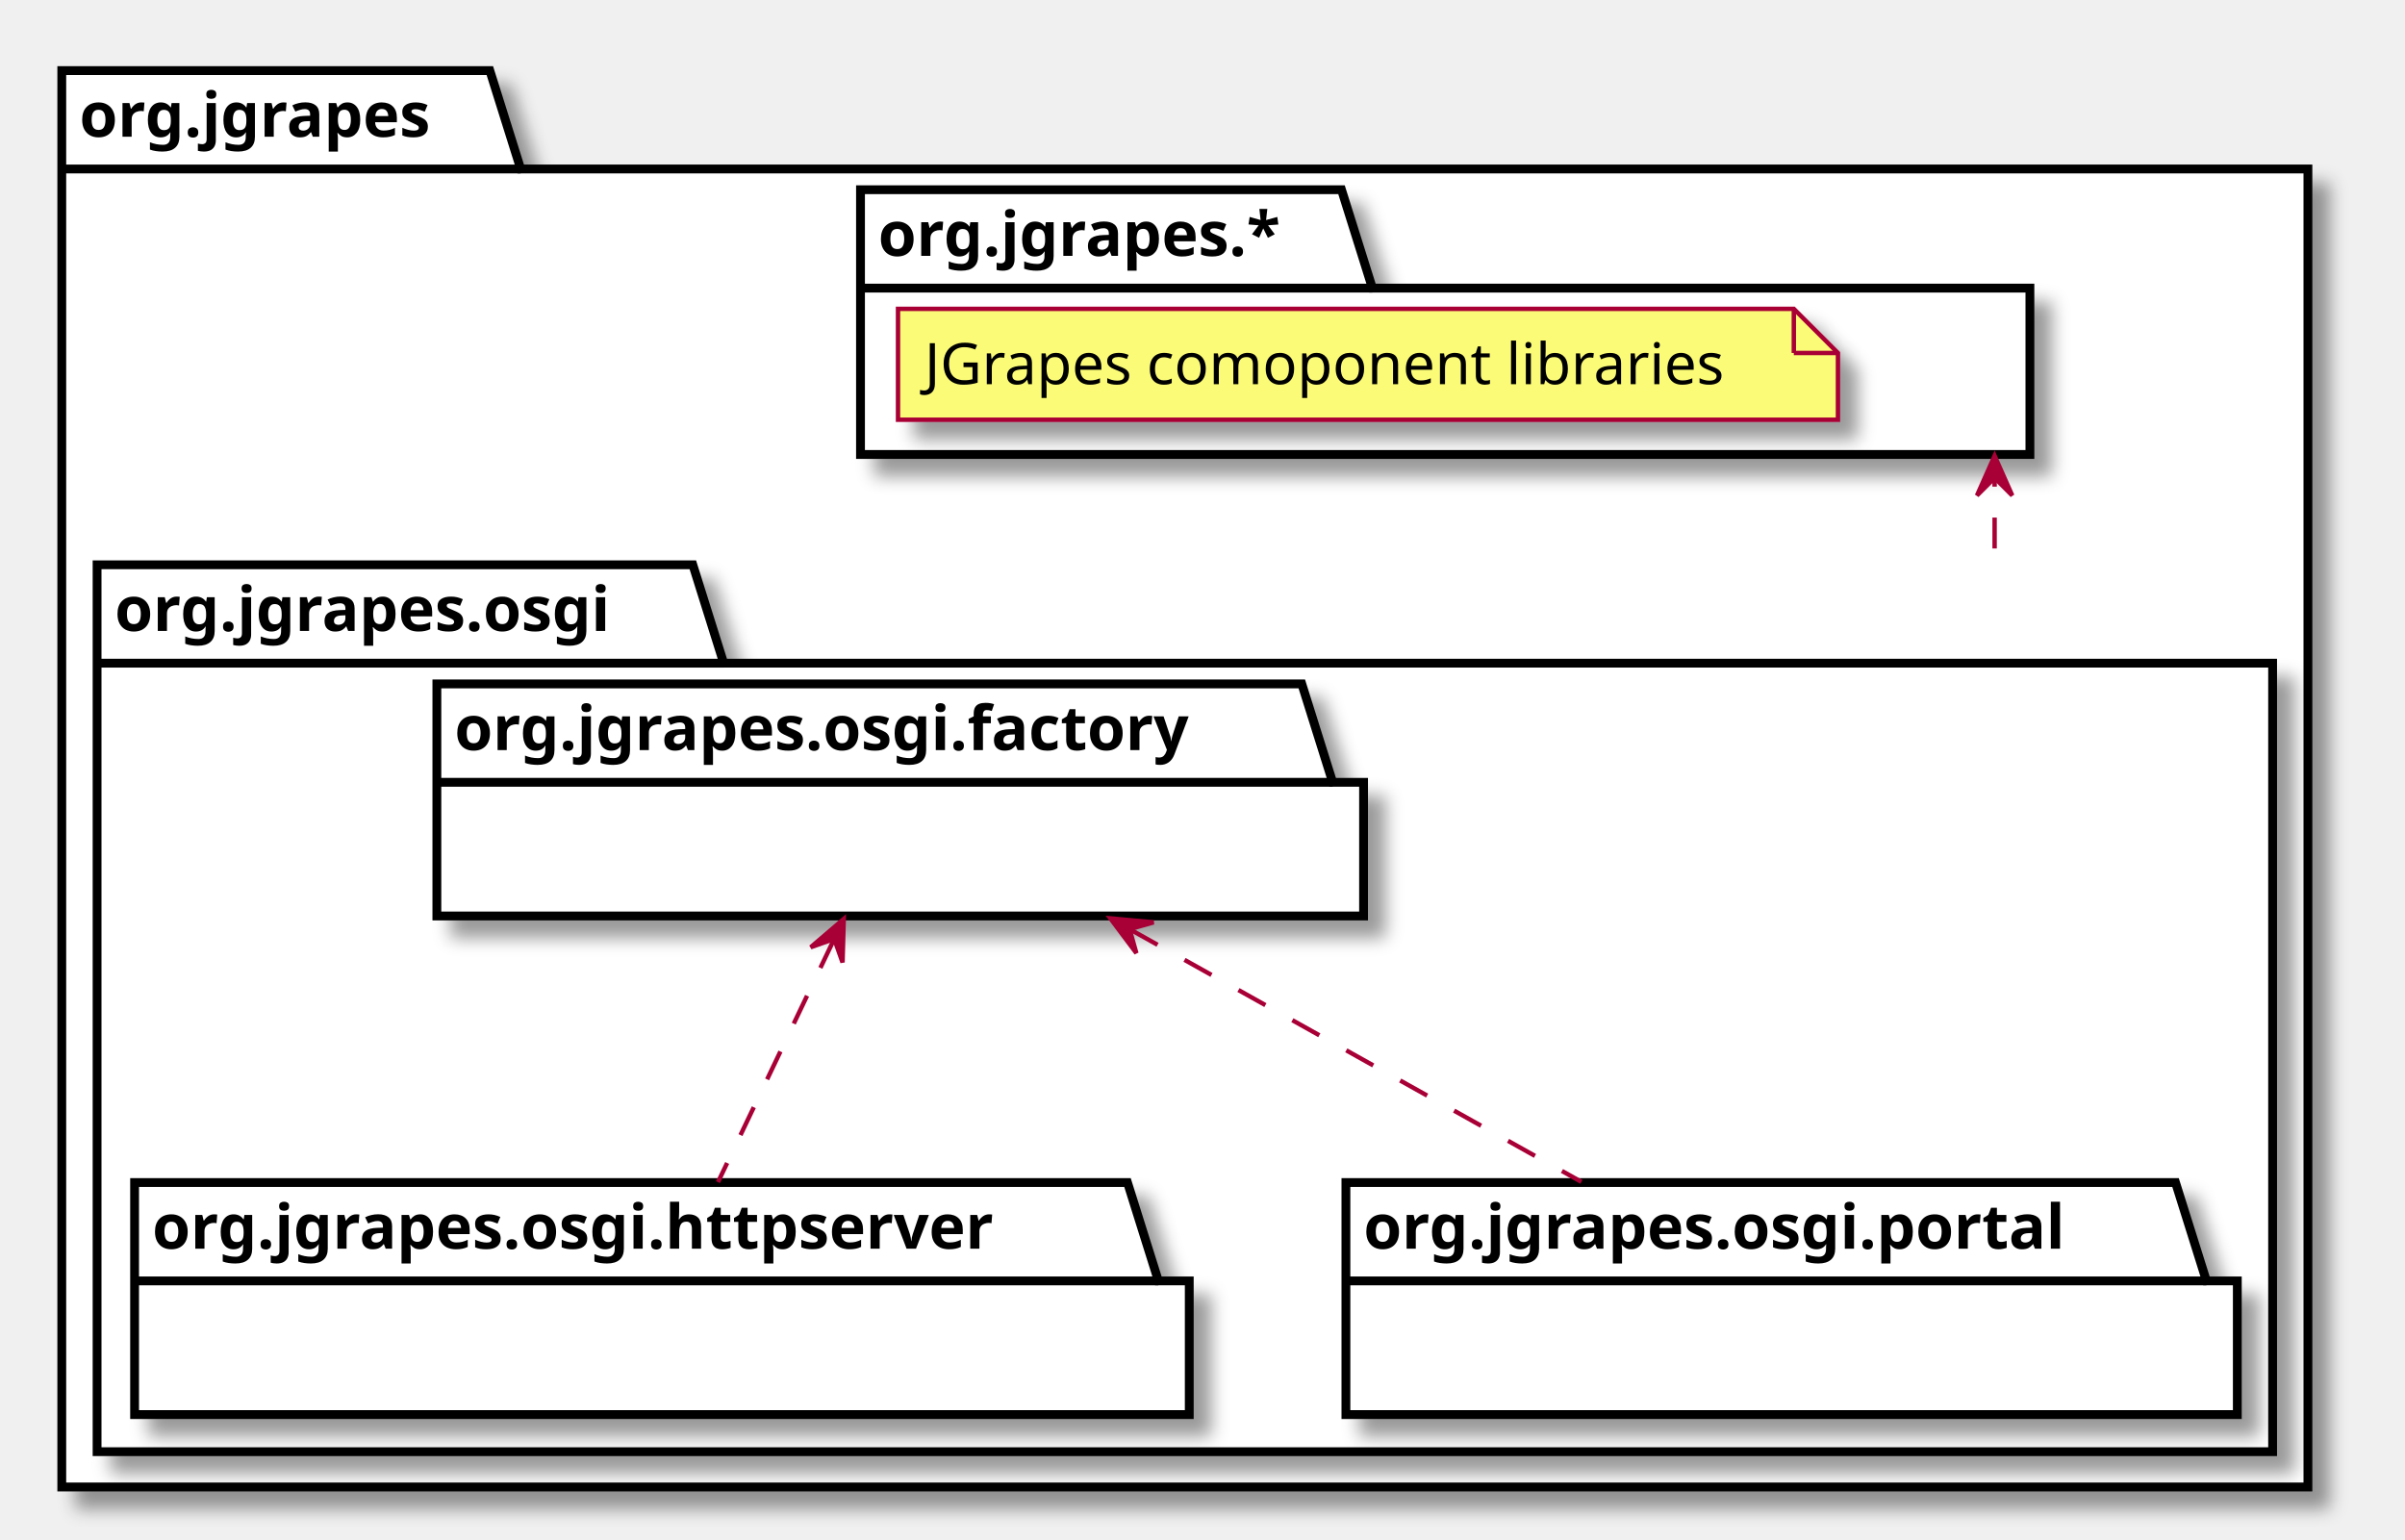
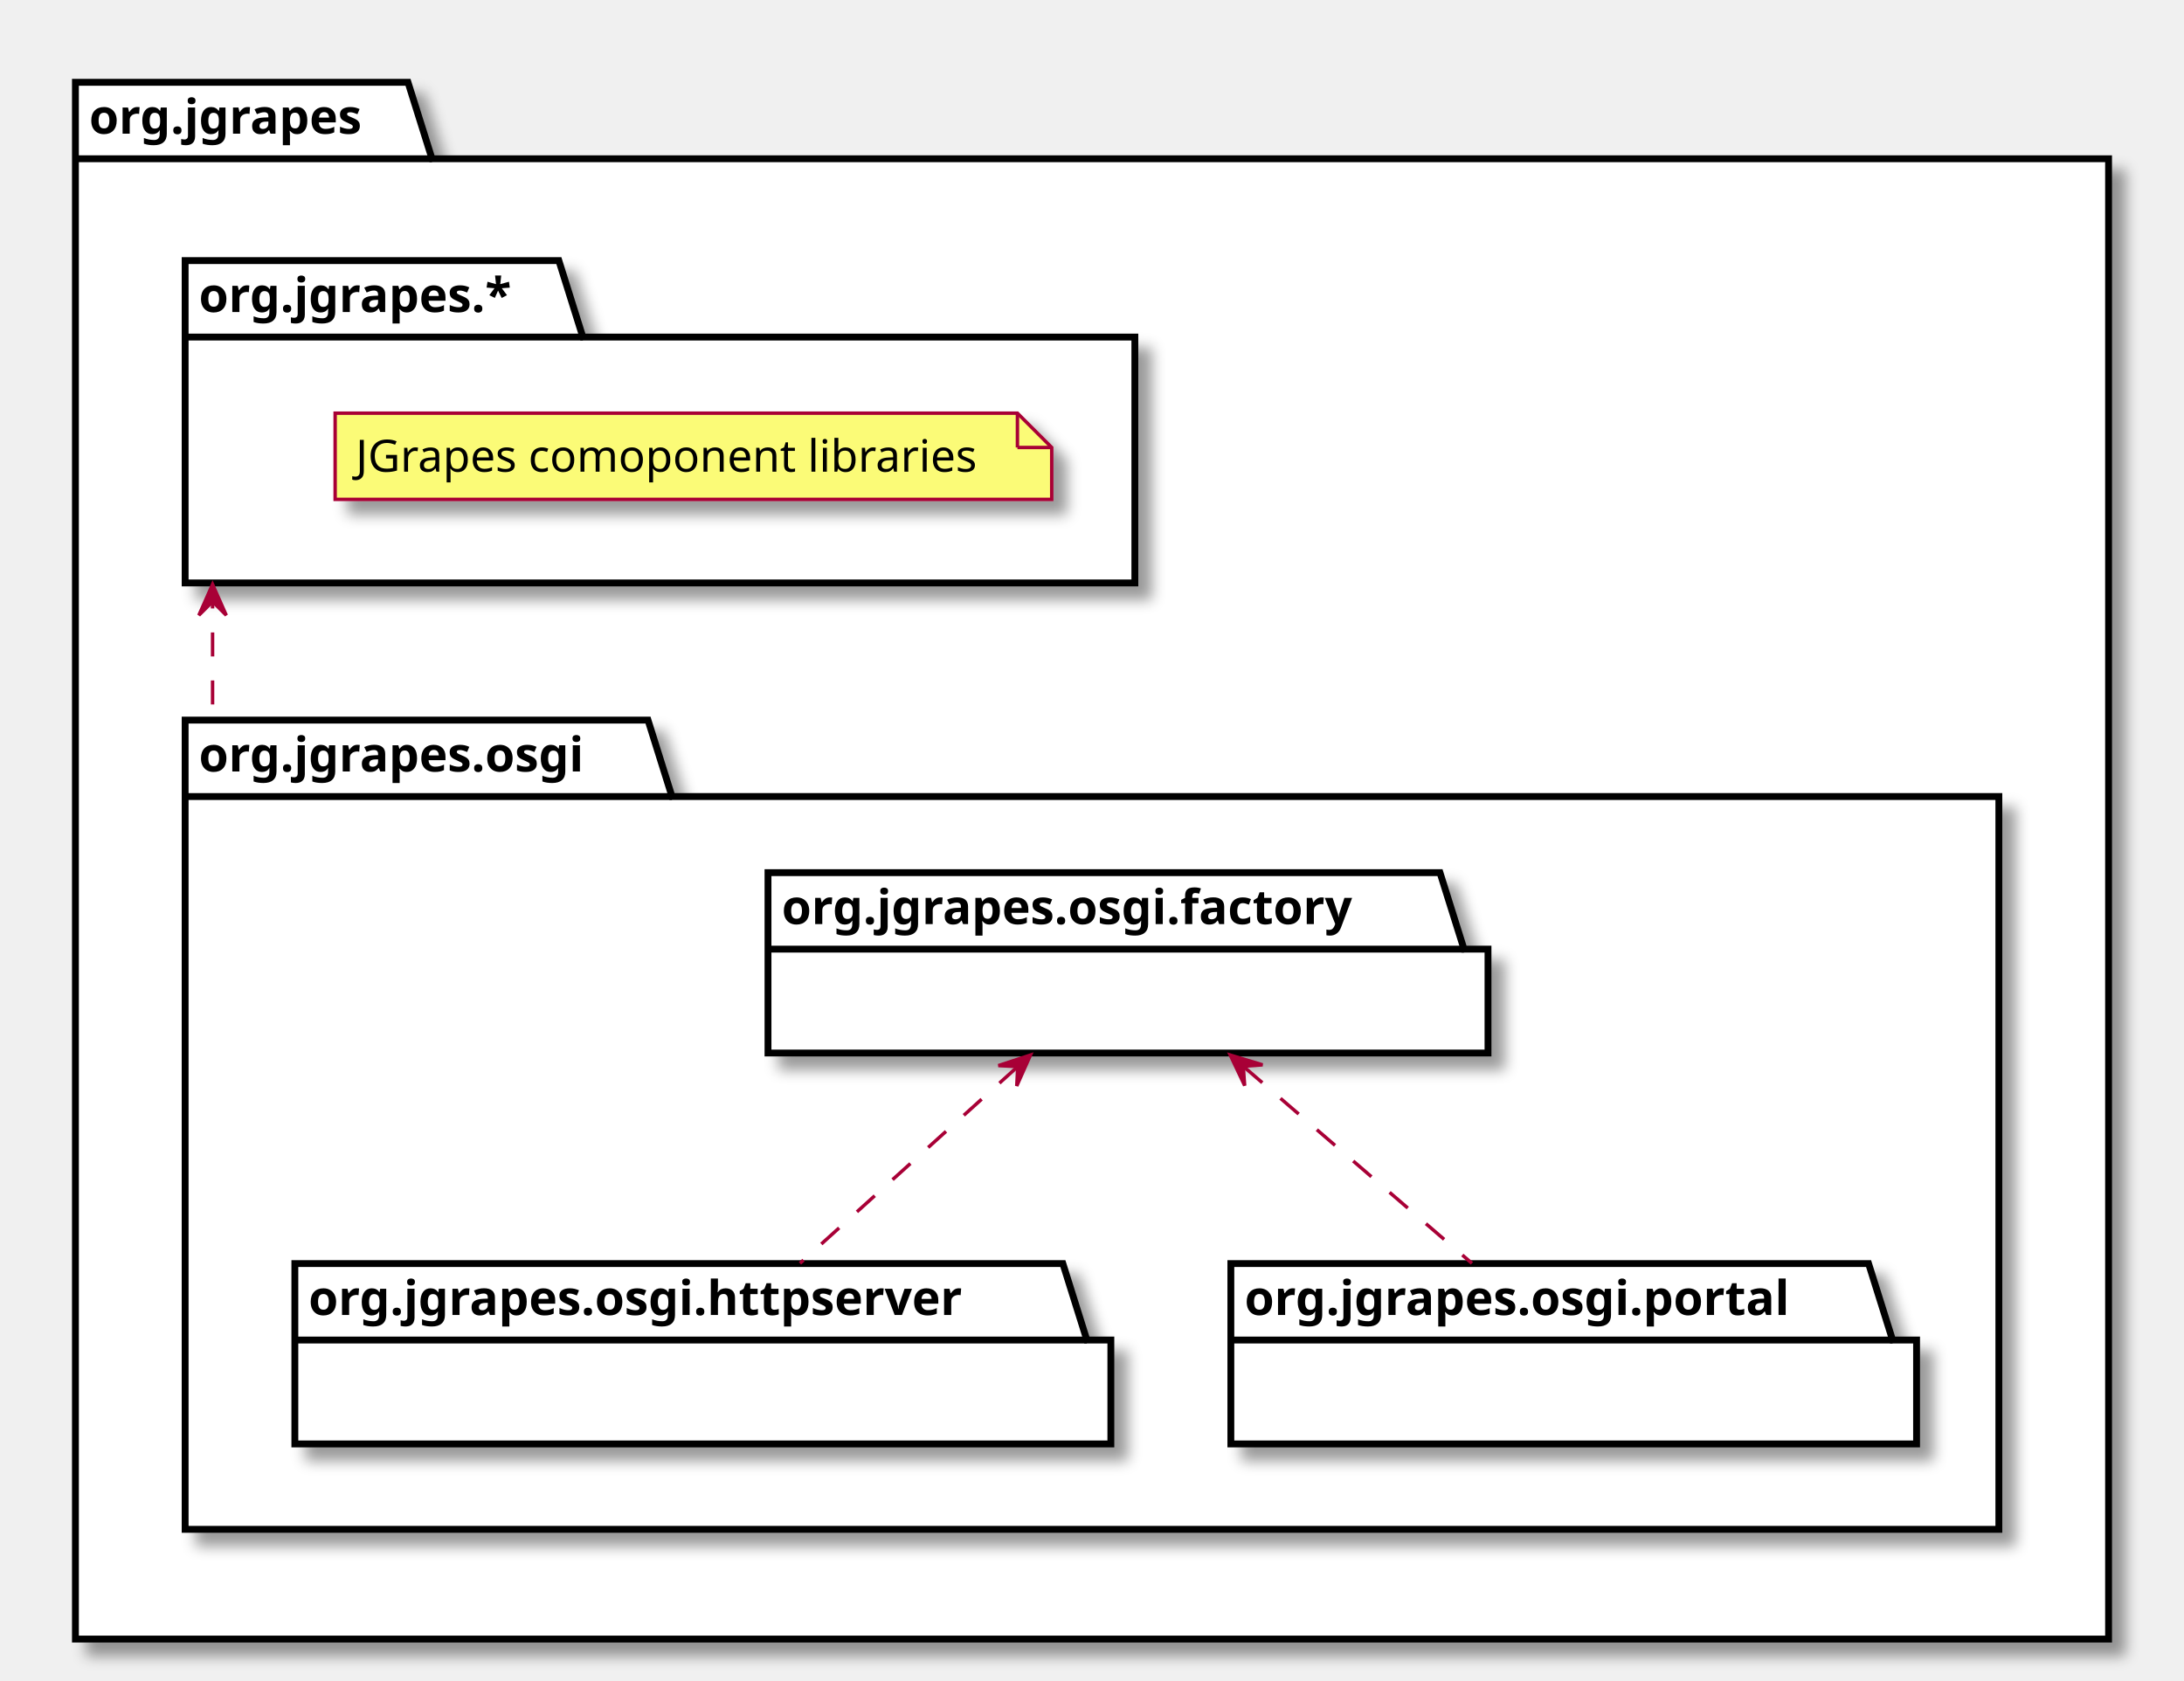
- <svg xmlns="http://www.w3.org/2000/svg" xmlns:xlink="http://www.w3.org/1999/xlink" contentScriptType="application/ecmascript" contentStyleType="text/css" height="349px" preserveAspectRatio="none" style="width:545px;height:349px;" version="1.1" viewBox="0 0 545 349" width="545px" zoomAndPan="magnify">
+ <svg xmlns="http://www.w3.org/2000/svg" xmlns:xlink="http://www.w3.org/1999/xlink" contentScriptType="application/ecmascript" contentStyleType="text/css" height="490px" preserveAspectRatio="none" style="width:637px;height:490px;" version="1.1" viewBox="0 0 637 490" width="637px" zoomAndPan="magnify">
  <defs>
    <filter height="300%" id="fsxfkn7zwsfxo" width="300%" x="-1" y="-1">
      <feGaussianBlur result="blurOut" stdDeviation="2.0" />
      <feColorMatrix in="blurOut" result="blurOut2" type="matrix" values="0 0 0 0 0 0 0 0 0 0 0 0 0 0 0 0 0 0 .4 0" />
      <feOffset dx="4.0" dy="4.0" in="blurOut2" result="blurOut3" />
      <feBlend in="SourceGraphic" in2="blurOut3" mode="normal" />
    </filter>
  </defs>
  <g>
-     <polygon fill="#FFFFFF" filter="url(#fsxfkn7zwsfxo)" points="14,16,111,16,118,38.297,523,38.297,523,337,14,337,14,16" style="stroke: #000000; stroke-width: 2.0;" />
-     <line style="stroke: #000000; stroke-width: 2.0;" x1="14" x2="118" y1="38.297" y2="38.297" />
-     <text fill="#000000" font-family="sans-serif" font-size="14" font-weight="bold" lengthAdjust="spacingAndGlyphs" textLength="91" x="18" y="30.995">org.jgrapes</text>
-     <polygon fill="#FFFFFF" filter="url(#fsxfkn7zwsfxo)" points="195,43,304,43,311,65.297,460,65.297,460,103,195,103,195,43" style="stroke: #000000; stroke-width: 2.0;" />
-     <line style="stroke: #000000; stroke-width: 2.0;" x1="195" x2="311" y1="65.297" y2="65.297" />
-     <text fill="#000000" font-family="sans-serif" font-size="14" font-weight="bold" lengthAdjust="spacingAndGlyphs" textLength="103" x="199" y="57.995">org.jgrapes.*</text>
-     <polygon fill="#FFFFFF" filter="url(#fsxfkn7zwsfxo)" points="22,128,157,128,164,150.297,515,150.297,515,329,22,329,22,128" style="stroke: #000000; stroke-width: 2.0;" />
-     <line style="stroke: #000000; stroke-width: 2.0;" x1="22" x2="164" y1="150.297" y2="150.297" />
-     <text fill="#000000" font-family="sans-serif" font-size="14" font-weight="bold" lengthAdjust="spacingAndGlyphs" textLength="129" x="26" y="142.995">org.jgrapes.osgi</text>
-     <polygon fill="#FBFB77" filter="url(#fsxfkn7zwsfxo)" points="203.5,70,203.5,95.133,416.5,95.133,416.5,80,406.5,70,203.5,70" style="stroke: #A80036; stroke-width: 1.0;" />
-     <line style="stroke: #A80036; stroke-width: 1.0;" x1="406.5" x2="406.5" y1="70" y2="80" />
-     <line style="stroke: #A80036; stroke-width: 1.0;" x1="416.5" x2="406.5" y1="80" y2="80" />
-     <text fill="#000000" font-family="sans-serif" font-size="13" lengthAdjust="spacingAndGlyphs" textLength="192" x="209.5" y="87.067">JGrapes comoponent libraries</text>
+     <polygon fill="#FFFFFF" filter="url(#fsxfkn7zwsfxo)" points="22,24,119,24,126,46.297,615,46.297,615,478,22,478,22,24" style="stroke: #000000; stroke-width: 2.0;" />
+     <line style="stroke: #000000; stroke-width: 2.0;" x1="22" x2="126" y1="46.297" y2="46.297" />
+     <text fill="#000000" font-family="sans-serif" font-size="14" font-weight="bold" lengthAdjust="spacingAndGlyphs" textLength="91" x="26" y="38.995">org.jgrapes</text>
+     <polygon fill="#FFFFFF" filter="url(#fsxfkn7zwsfxo)" points="54,76,163,76,170,98.297,331,98.297,331,170,54,170,54,76" style="stroke: #000000; stroke-width: 2.0;" />
+     <line style="stroke: #000000; stroke-width: 2.0;" x1="54" x2="170" y1="98.297" y2="98.297" />
+     <text fill="#000000" font-family="sans-serif" font-size="14" font-weight="bold" lengthAdjust="spacingAndGlyphs" textLength="103" x="58" y="90.995">org.jgrapes.*</text>
+     <polygon fill="#FFFFFF" filter="url(#fsxfkn7zwsfxo)" points="54,210,189,210,196,232.297,583,232.297,583,446,54,446,54,210" style="stroke: #000000; stroke-width: 2.0;" />
+     <line style="stroke: #000000; stroke-width: 2.0;" x1="54" x2="196" y1="232.297" y2="232.297" />
+     <text fill="#000000" font-family="sans-serif" font-size="14" font-weight="bold" lengthAdjust="spacingAndGlyphs" textLength="129" x="58" y="224.995">org.jgrapes.osgi</text>
+     <polygon fill="#FBFB77" filter="url(#fsxfkn7zwsfxo)" points="97.75,120.5,97.75,145.633,306.75,145.633,306.75,130.5,296.75,120.5,97.75,120.5" style="stroke: #A80036; stroke-width: 1.0;" />
+     <line style="stroke: #A80036; stroke-width: 1.0;" x1="296.75" x2="296.75" y1="120.5" y2="130.5" />
+     <line style="stroke: #A80036; stroke-width: 1.0;" x1="306.75" x2="296.75" y1="130.5" y2="130.5" />
+     <text fill="#000000" font-family="sans-serif" font-size="13" lengthAdjust="spacingAndGlyphs" textLength="188" x="103.75" y="137.567">JGrapes comoponent libraries</text>
    <a target="_parent" xlink:actuate="onRequest" xlink:href="org/jgrapes/osgi/factory/package-summary.html#package.description" xlink:show="new" xlink:title="org/jgrapes/osgi/factory/package-summary.html#package.description" xlink:type="simple">
-       <polygon fill="#FFFFFF" filter="url(#fsxfkn7zwsfxo)" points="99,155,295,155,302,177.297,309,177.297,309,207.594,99,207.594,99,155" style="stroke: #000000; stroke-width: 2.0;" />
-       <line style="stroke: #000000; stroke-width: 2.0;" x1="99" x2="302" y1="177.297" y2="177.297" />
-       <text fill="#000000" font-family="sans-serif" font-size="14" font-weight="bold" lengthAdjust="spacingAndGlyphs" textLength="190" x="103" y="169.995">org.jgrapes.osgi.factory</text>
+       <polygon fill="#FFFFFF" filter="url(#fsxfkn7zwsfxo)" points="224,254.5,420,254.5,427,276.797,434,276.797,434,307.094,224,307.094,224,254.5" style="stroke: #000000; stroke-width: 2.0;" />
+       <line style="stroke: #000000; stroke-width: 2.0;" x1="224" x2="427" y1="276.797" y2="276.797" />
+       <text fill="#000000" font-family="sans-serif" font-size="14" font-weight="bold" lengthAdjust="spacingAndGlyphs" textLength="190" x="228" y="269.495">org.jgrapes.osgi.factory</text>
    </a>
    <a target="_parent" xlink:actuate="onRequest" xlink:href="org/jgrapes/osgi/httpserver/package-summary.html#package.description" xlink:show="new" xlink:title="org/jgrapes/osgi/httpserver/package-summary.html#package.description" xlink:type="simple">
-       <polygon fill="#FFFFFF" filter="url(#fsxfkn7zwsfxo)" points="30.5,268,255.5,268,262.5,290.297,269.5,290.297,269.5,320.594,30.5,320.594,30.5,268" style="stroke: #000000; stroke-width: 2.0;" />
-       <line style="stroke: #000000; stroke-width: 2.0;" x1="30.5" x2="262.5" y1="290.297" y2="290.297" />
-       <text fill="#000000" font-family="sans-serif" font-size="14" font-weight="bold" lengthAdjust="spacingAndGlyphs" textLength="219" x="34.5" y="282.995">org.jgrapes.osgi.httpserver</text>
+       <polygon fill="#FFFFFF" filter="url(#fsxfkn7zwsfxo)" points="86,368.5,310,368.5,317,390.797,324,390.797,324,421.094,86,421.094,86,368.5" style="stroke: #000000; stroke-width: 2.0;" />
+       <line style="stroke: #000000; stroke-width: 2.0;" x1="86" x2="317" y1="390.797" y2="390.797" />
+       <text fill="#000000" font-family="sans-serif" font-size="14" font-weight="bold" lengthAdjust="spacingAndGlyphs" textLength="218" x="90" y="383.495">org.jgrapes.osgi.httpserver</text>
    </a>
    <a target="_parent" xlink:actuate="onRequest" xlink:href="org/jgrapes/osgi/portal/package-summary.html#package.description" xlink:show="new" xlink:title="org/jgrapes/osgi/portal/package-summary.html#package.description" xlink:type="simple">
-       <polygon fill="#FFFFFF" filter="url(#fsxfkn7zwsfxo)" points="305,268,493,268,500,290.297,507,290.297,507,320.594,305,320.594,305,268" style="stroke: #000000; stroke-width: 2.0;" />
-       <line style="stroke: #000000; stroke-width: 2.0;" x1="305" x2="500" y1="290.297" y2="290.297" />
-       <text fill="#000000" font-family="sans-serif" font-size="14" font-weight="bold" lengthAdjust="spacingAndGlyphs" textLength="182" x="309" y="282.995">org.jgrapes.osgi.portal</text>
+       <polygon fill="#FFFFFF" filter="url(#fsxfkn7zwsfxo)" points="359,368.5,545,368.5,552,390.797,559,390.797,559,421.094,359,421.094,359,368.5" style="stroke: #000000; stroke-width: 2.0;" />
+       <line style="stroke: #000000; stroke-width: 2.0;" x1="359" x2="552" y1="390.797" y2="390.797" />
+       <text fill="#000000" font-family="sans-serif" font-size="14" font-weight="bold" lengthAdjust="spacingAndGlyphs" textLength="180" x="363" y="383.495">org.jgrapes.osgi.portal</text>
    </a>
-     <path d="M452,103.298 C452,103.59 452,103.885 452,104.181 C452,105.367 452,106.584 452,107.828 C452,110.317 452,112.913 452,115.582 C452,118.25 452,120.99 452,123.766 C452,125.154 452,126.55 452,127.951 " fill="none" id="org.jgrapes.*-org.jgrapes.osgi" style="stroke: #A80036; stroke-width: 1.0; stroke-dasharray: 7.0,7.0;" />
-     <polygon fill="#A80036" points="452,103.298,448,112.298,452,108.298,456,112.298,452,103.298" style="stroke: #A80036; stroke-width: 1.0;" />
-     <path d="M188.927,213.041 C180.673,230.315 170.556,251.484 162.705,267.913 " fill="none" id="org.jgrapes.osgi.factory-org.jgrapes.osgi.httpserver" style="stroke: #A80036; stroke-width: 1.0; stroke-dasharray: 7.0,7.0;" />
-     <polygon fill="#A80036" points="191.203,208.279,183.713,214.675,189.047,212.791,190.931,218.125,191.203,208.279" style="stroke: #A80036; stroke-width: 1.0;" />
-     <path d="M256.207,210.705 C287.756,228.354 327.665,250.679 358.355,267.847 " fill="none" id="org.jgrapes.osgi.factory-org.jgrapes.osgi.portal" style="stroke: #A80036; stroke-width: 1.0; stroke-dasharray: 7.0,7.0;" />
-     <polygon fill="#A80036" points="251.615,208.136,257.517,216.021,255.979,210.577,261.423,209.039,251.615,208.136" style="stroke: #A80036; stroke-width: 1.0;" />
+     <path d="M62,170.434 C62,170.919 62,171.408 62,171.899 C62,172.882 62,173.876 62,174.88 C62,176.888 62,178.937 62,181.018 C62,189.342 62,198.185 62,207.027 C62,207.579 62,208.132 62,208.684 C62,208.961 62,209.237 62,209.513 C62,209.651 62,209.789 62,209.927 " fill="none" id="org.jgrapes.*-org.jgrapes.osgi" style="stroke: #A80036; stroke-width: 1.0; stroke-dasharray: 7.0,7.0;" />
+     <polygon fill="#A80036" points="62,170.434,58,179.434,62,175.434,66,179.434,62,170.434" style="stroke: #A80036; stroke-width: 1.0;" />
+     <path d="M296.695,311.179 C277.048,328.925 252.191,351.376 233.316,368.425 " fill="none" id="org.jgrapes.osgi.factory-org.jgrapes.osgi.httpserver" style="stroke: #A80036; stroke-width: 1.0; stroke-dasharray: 7.0,7.0;" />
+     <polygon fill="#A80036" points="300.552,307.695,291.192,310.76,296.842,311.047,296.555,316.696,300.552,307.695" style="stroke: #A80036; stroke-width: 1.0;" />
+     <path d="M362.868,311.179 C383.466,328.925 409.525,351.376 429.314,368.425 " fill="none" id="org.jgrapes.osgi.factory-org.jgrapes.osgi.portal" style="stroke: #A80036; stroke-width: 1.0; stroke-dasharray: 7.0,7.0;" />
+     <polygon fill="#A80036" points="358.825,307.695,363.031,316.601,362.612,310.959,368.254,310.541,358.825,307.695" style="stroke: #A80036; stroke-width: 1.0;" />
  </g>
</svg>
